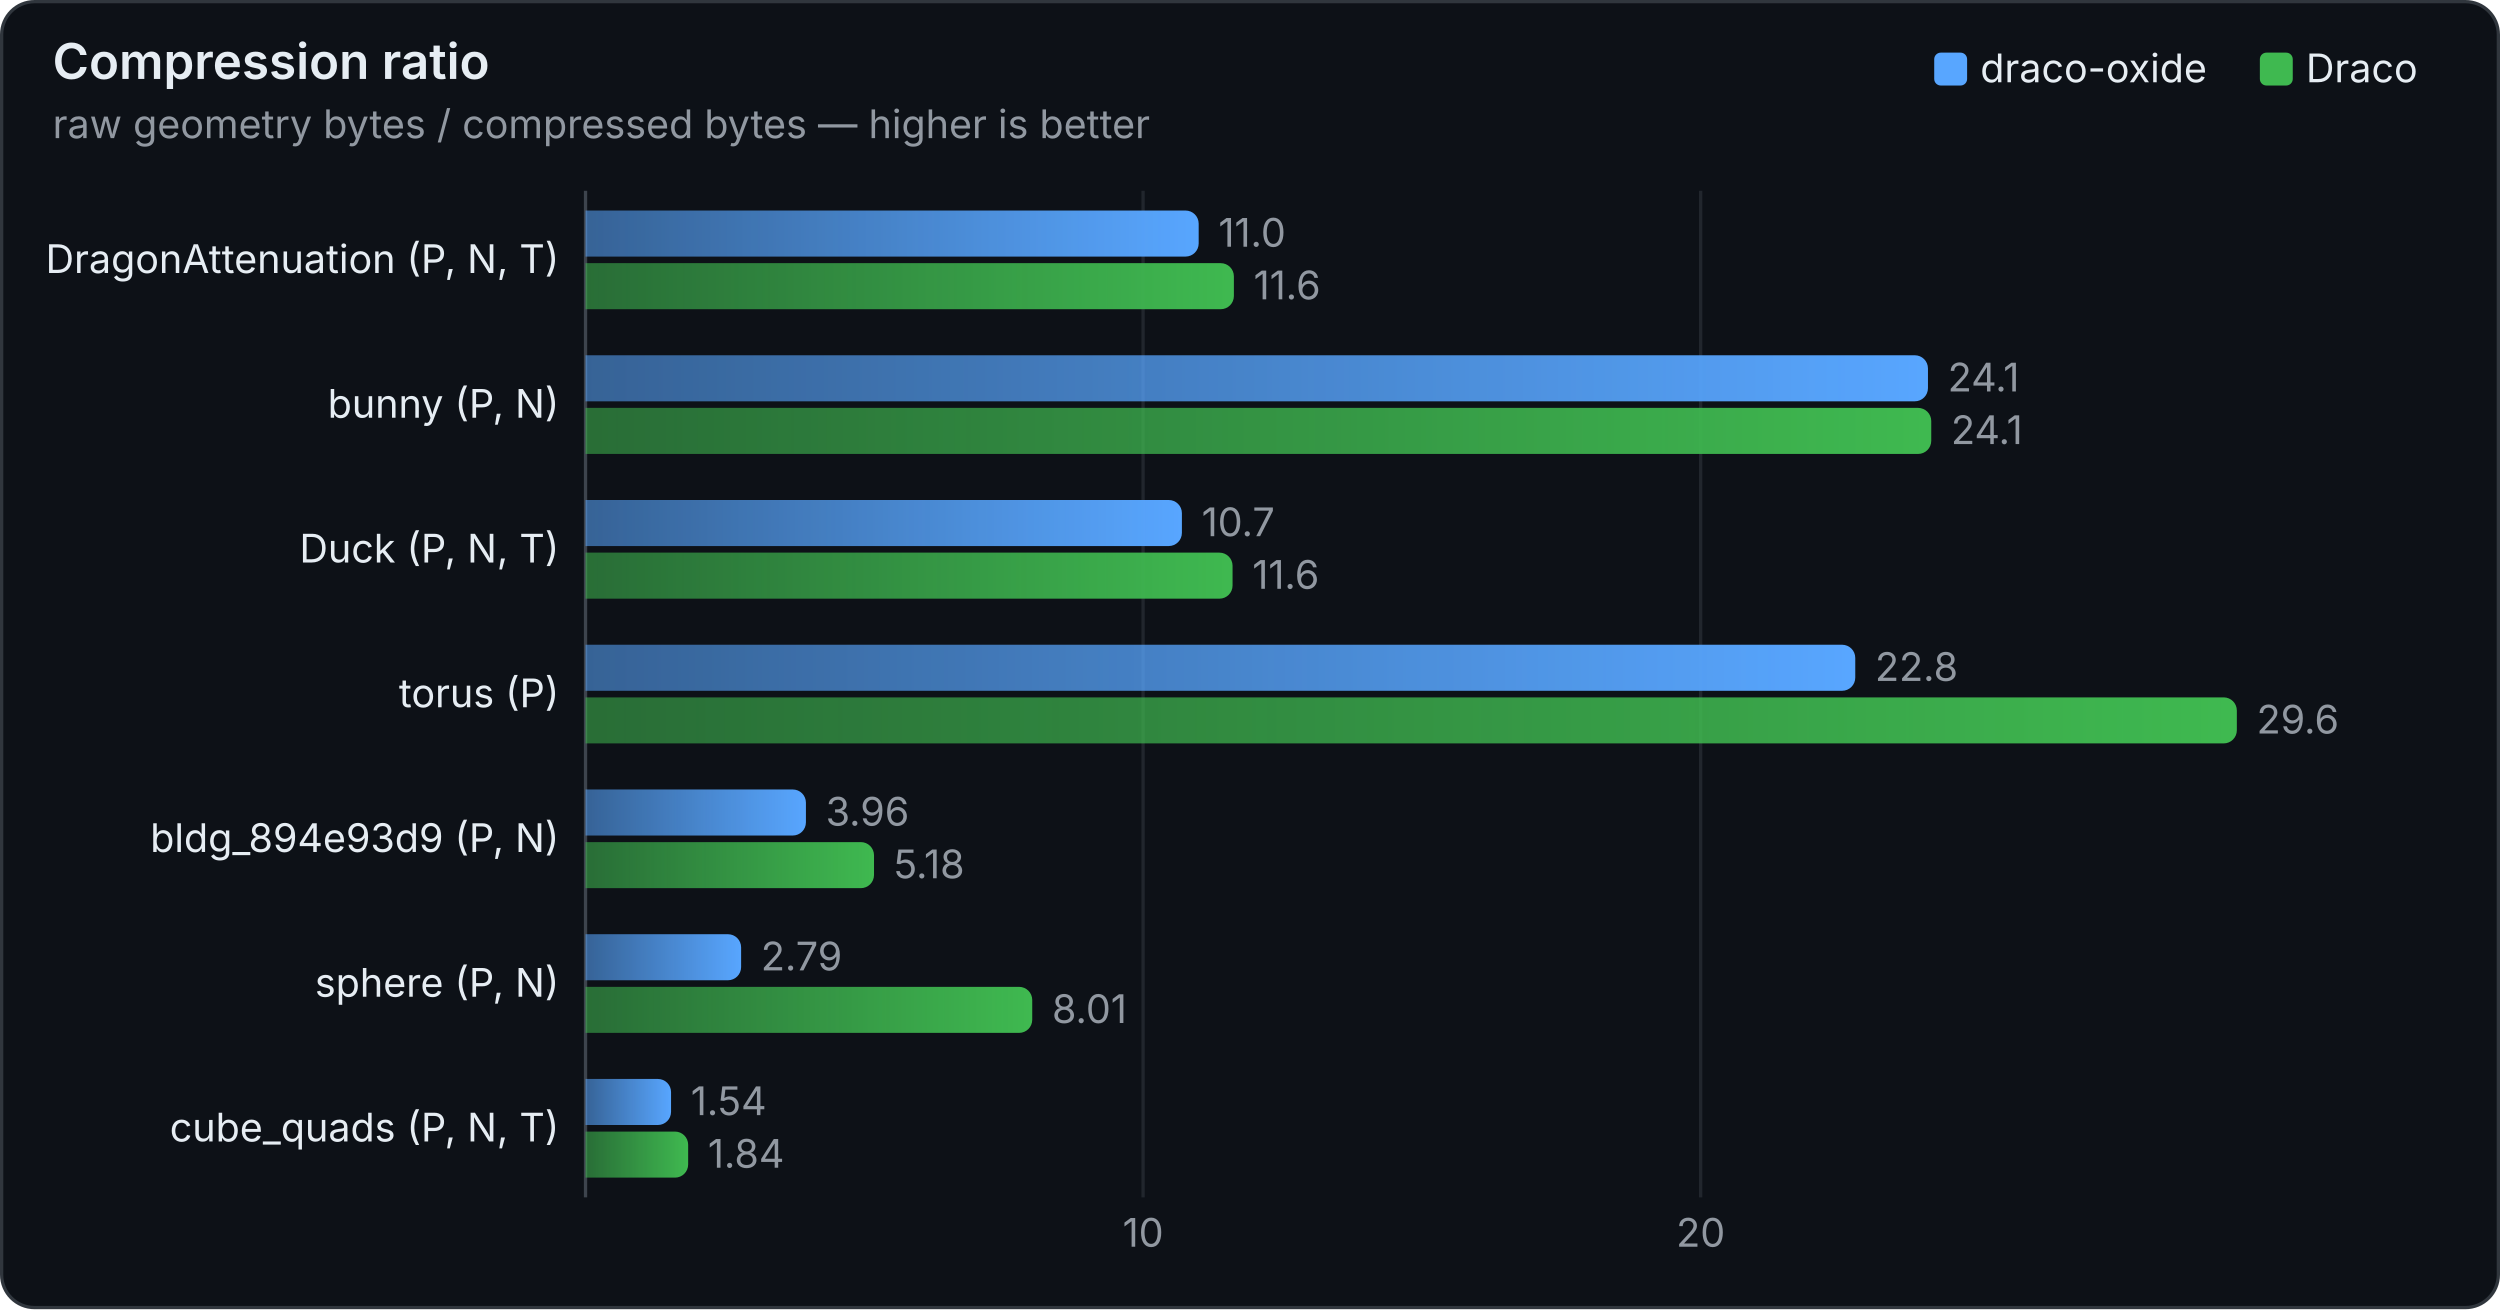
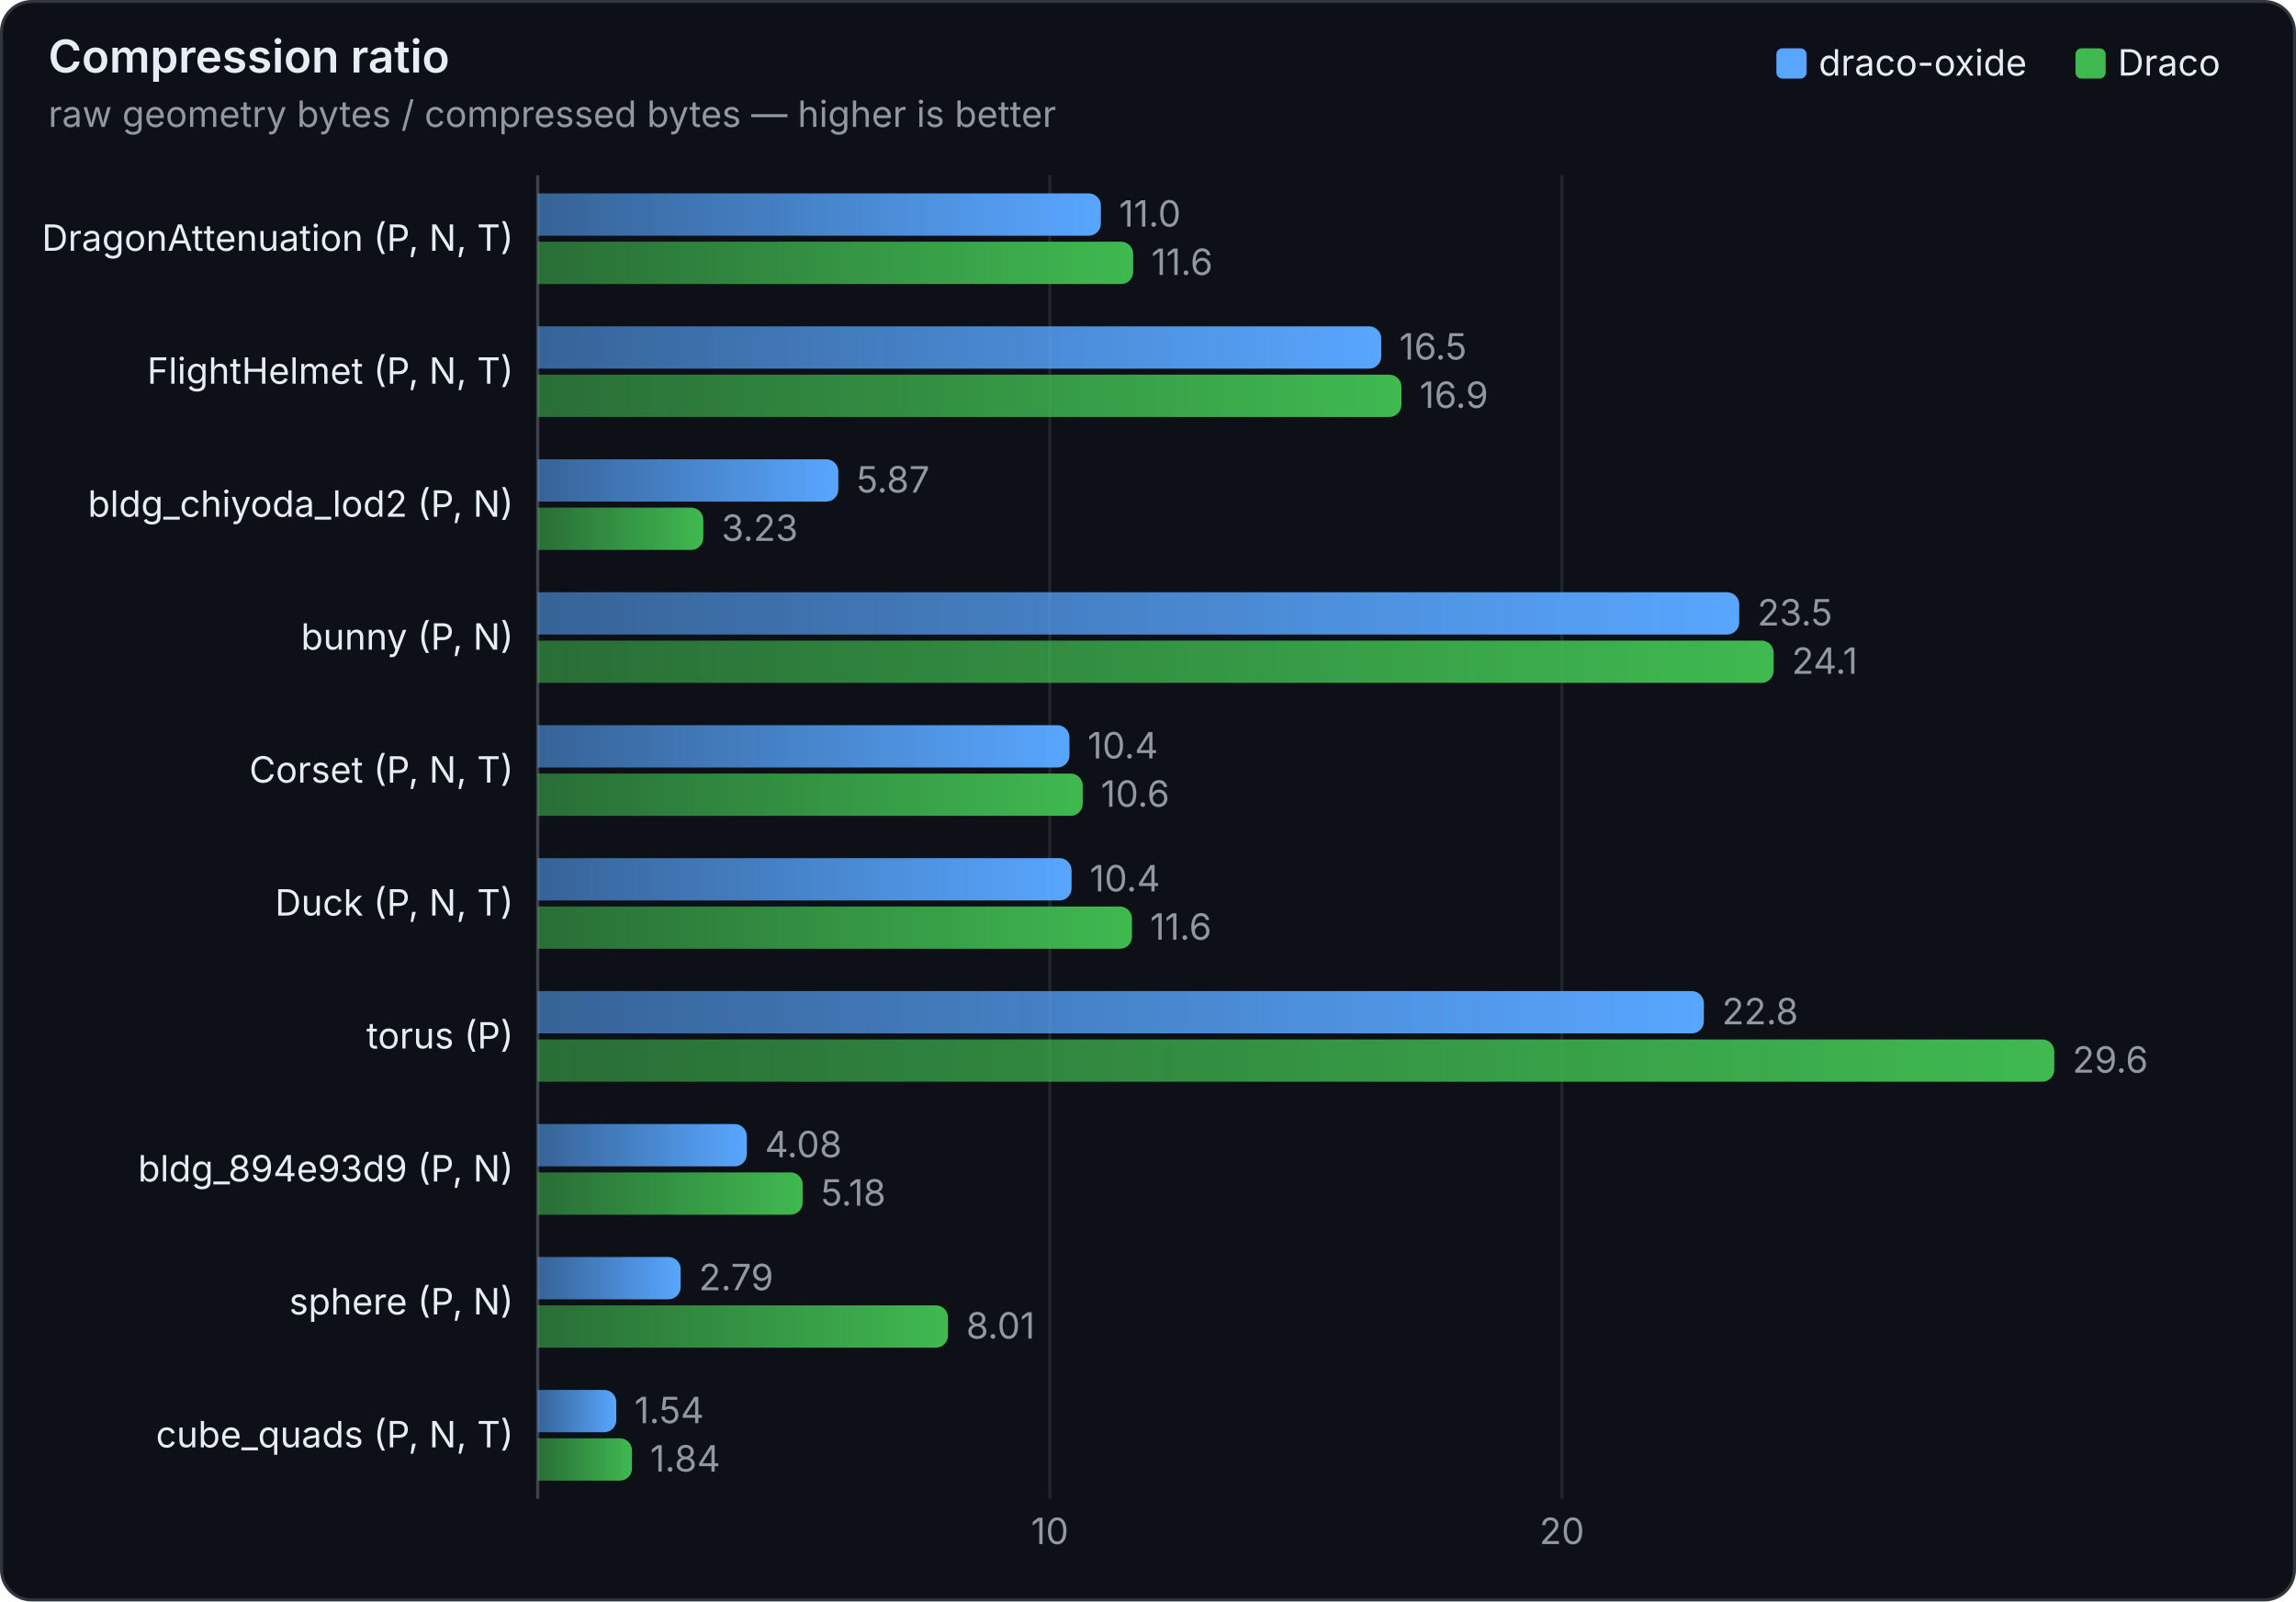
- <svg xmlns="http://www.w3.org/2000/svg" width="760" height="398" viewBox="0 0 760 398" font-family="system-ui, -apple-system, 'Segoe UI', sans-serif" font-size="12">
+ <svg xmlns="http://www.w3.org/2000/svg" width="760" height="530" viewBox="0 0 760 530" font-family="system-ui, -apple-system, 'Segoe UI', sans-serif" font-size="12">
  <defs>
    <linearGradient id="bar0" x1="0" y1="0" x2="1" y2="0">
      <stop offset="0" stop-color="#58a6ff" stop-opacity="0.55" />
      <stop offset="1" stop-color="#58a6ff" />
    </linearGradient>
    <linearGradient id="bar1" x1="0" y1="0" x2="1" y2="0">
      <stop offset="0" stop-color="#3fb950" stop-opacity="0.55" />
      <stop offset="1" stop-color="#3fb950" />
    </linearGradient>
  </defs>
-   <rect x="0.5" y="0.5" width="759" height="397" rx="10" fill="#0d1117" stroke="#30363d" />
+   <rect x="0.5" y="0.5" width="759" height="529" rx="10" fill="#0d1117" stroke="#30363d" />
  <text x="16" y="24" font-size="15" font-weight="600" fill="#e6edf3">Compression ratio</text>
  <text x="16" y="42" fill="#9198a1">raw geometry bytes / compressed bytes — higher is better</text>
  <rect x="588.0" y="16" width="10" height="10" rx="2" fill="#58a6ff" />
  <text x="602.0" y="25" fill="#e6edf3">draco-oxide</text>
  <rect x="687.0" y="16" width="10" height="10" rx="2" fill="#3fb950" />
  <text x="701.0" y="25" fill="#e6edf3">Draco</text>
-   <line x1="347.5" y1="58.0" x2="347.5" y2="364.0" stroke="#21262d" stroke-width="1" />
-   <text x="347.5" y="379.0" text-anchor="middle" fill="#9198a1">10</text>
-   <line x1="517.0" y1="58.0" x2="517.0" y2="364.0" stroke="#21262d" stroke-width="1" />
-   <text x="517.0" y="379.0" text-anchor="middle" fill="#9198a1">20</text>
-   <line x1="178" y1="58.0" x2="178" y2="364.0" stroke="#3d444d" stroke-width="1" />
+   <line x1="347.5" y1="58.0" x2="347.5" y2="496.0" stroke="#21262d" stroke-width="1" />
+   <text x="347.5" y="511.0" text-anchor="middle" fill="#9198a1">10</text>
+   <line x1="517.0" y1="58.0" x2="517.0" y2="496.0" stroke="#21262d" stroke-width="1" />
+   <text x="517.0" y="511.0" text-anchor="middle" fill="#9198a1">20</text>
+   <line x1="178" y1="58.0" x2="178" y2="496.0" stroke="#3d444d" stroke-width="1" />
  <text x="170.0" y="83.0" text-anchor="end" fill="#e6edf3">DragonAttenuation (P, N, T)</text>
  <path d="M178.0 64.0 h182.4 a4.0 4.0 0 0 1 4.0 4.0 v6.0 a4.0 4.0 0 0 1 -4.0 4.0 h-182.4 Z" fill="url(#bar0)" />
  <text x="370.4" y="75.0" fill="#9198a1">11.0</text>
  <path d="M178.0 80.0 h193.1 a4.0 4.0 0 0 1 4.0 4.0 v6.0 a4.0 4.0 0 0 1 -4.0 4.0 h-193.1 Z" fill="url(#bar1)" />
  <text x="381.1" y="91.0" fill="#9198a1">11.6</text>
-   <text x="170.0" y="127.0" text-anchor="end" fill="#e6edf3">bunny (P, N)</text>
-   <path d="M178.0 108.0 h404.1 a4.0 4.0 0 0 1 4.0 4.0 v6.0 a4.0 4.0 0 0 1 -4.0 4.0 h-404.1 Z" fill="url(#bar0)" />
-   <text x="592.1" y="119.0" fill="#9198a1">24.1</text>
-   <path d="M178.0 124.0 h405.1 a4.0 4.0 0 0 1 4.0 4.0 v6.0 a4.0 4.0 0 0 1 -4.0 4.0 h-405.1 Z" fill="url(#bar1)" />
-   <text x="593.1" y="135.0" fill="#9198a1">24.1</text>
-   <text x="170.0" y="171.0" text-anchor="end" fill="#e6edf3">Duck (P, N, T)</text>
-   <path d="M178.0 152.0 h177.3 a4.0 4.0 0 0 1 4.0 4.0 v6.0 a4.0 4.0 0 0 1 -4.0 4.0 h-177.3 Z" fill="url(#bar0)" />
-   <text x="365.3" y="163.0" fill="#9198a1">10.7</text>
-   <path d="M178.0 168.0 h192.7 a4.0 4.0 0 0 1 4.0 4.0 v6.0 a4.0 4.0 0 0 1 -4.0 4.0 h-192.7 Z" fill="url(#bar1)" />
-   <text x="380.7" y="179.0" fill="#9198a1">11.6</text>
-   <text x="170.0" y="215.0" text-anchor="end" fill="#e6edf3">torus (P)</text>
-   <path d="M178.0 196.0 h382.0 a4.0 4.0 0 0 1 4.0 4.0 v6.0 a4.0 4.0 0 0 1 -4.0 4.0 h-382.0 Z" fill="url(#bar0)" />
-   <text x="570.0" y="207.0" fill="#9198a1">22.8</text>
-   <path d="M178.0 212.0 h498.0 a4.0 4.0 0 0 1 4.0 4.0 v6.0 a4.0 4.0 0 0 1 -4.0 4.0 h-498.0 Z" fill="url(#bar1)" />
-   <text x="686.0" y="223.0" fill="#9198a1">29.6</text>
-   <text x="170.0" y="259.0" text-anchor="end" fill="#e6edf3">bldg_894e93d9 (P, N)</text>
-   <path d="M178.0 240.0 h63.0 a4.0 4.0 0 0 1 4.0 4.0 v6.0 a4.0 4.0 0 0 1 -4.0 4.0 h-63.0 Z" fill="url(#bar0)" />
-   <text x="251.0" y="251.0" fill="#9198a1">3.96</text>
-   <path d="M178.0 256.0 h83.7 a4.0 4.0 0 0 1 4.0 4.0 v6.0 a4.0 4.0 0 0 1 -4.0 4.0 h-83.7 Z" fill="url(#bar1)" />
-   <text x="271.7" y="267.0" fill="#9198a1">5.18</text>
-   <text x="170.0" y="303.0" text-anchor="end" fill="#e6edf3">sphere (P, N)</text>
-   <path d="M178.0 284.0 h43.3 a4.0 4.0 0 0 1 4.0 4.0 v6.0 a4.0 4.0 0 0 1 -4.0 4.0 h-43.3 Z" fill="url(#bar0)" />
-   <text x="231.3" y="295.0" fill="#9198a1">2.79</text>
-   <path d="M178.0 300.0 h131.8 a4.0 4.0 0 0 1 4.0 4.0 v6.0 a4.0 4.0 0 0 1 -4.0 4.0 h-131.8 Z" fill="url(#bar1)" />
-   <text x="319.8" y="311.0" fill="#9198a1">8.01</text>
-   <text x="170.0" y="347.0" text-anchor="end" fill="#e6edf3">cube_quads (P, N, T)</text>
-   <path d="M178.0 328.0 h22.0 a4.0 4.0 0 0 1 4.0 4.0 v6.0 a4.0 4.0 0 0 1 -4.0 4.0 h-22.0 Z" fill="url(#bar0)" />
-   <text x="210.0" y="339.0" fill="#9198a1">1.54</text>
-   <path d="M178.0 344.0 h27.2 a4.0 4.0 0 0 1 4.0 4.0 v6.0 a4.0 4.0 0 0 1 -4.0 4.0 h-27.2 Z" fill="url(#bar1)" />
-   <text x="215.2" y="355.0" fill="#9198a1">1.84</text>
+   <text x="170.0" y="127.0" text-anchor="end" fill="#e6edf3">FlightHelmet (P, N, T)</text>
+   <path d="M178.0 108.0 h275.2 a4.0 4.0 0 0 1 4.0 4.0 v6.0 a4.0 4.0 0 0 1 -4.0 4.0 h-275.2 Z" fill="url(#bar0)" />
+   <text x="463.2" y="119.0" fill="#9198a1">16.5</text>
+   <path d="M178.0 124.0 h281.9 a4.0 4.0 0 0 1 4.0 4.0 v6.0 a4.0 4.0 0 0 1 -4.0 4.0 h-281.9 Z" fill="url(#bar1)" />
+   <text x="469.9" y="135.0" fill="#9198a1">16.9</text>
+   <text x="170.0" y="171.0" text-anchor="end" fill="#e6edf3">bldg_chiyoda_lod2 (P, N)</text>
+   <path d="M178.0 152.0 h95.5 a4.0 4.0 0 0 1 4.0 4.0 v6.0 a4.0 4.0 0 0 1 -4.0 4.0 h-95.5 Z" fill="url(#bar0)" />
+   <text x="283.5" y="163.0" fill="#9198a1">5.87</text>
+   <path d="M178.0 168.0 h50.8 a4.0 4.0 0 0 1 4.0 4.0 v6.0 a4.0 4.0 0 0 1 -4.0 4.0 h-50.8 Z" fill="url(#bar1)" />
+   <text x="238.8" y="179.0" fill="#9198a1">3.23</text>
+   <text x="170.0" y="215.0" text-anchor="end" fill="#e6edf3">bunny (P, N)</text>
+   <path d="M178.0 196.0 h393.7 a4.0 4.0 0 0 1 4.0 4.0 v6.0 a4.0 4.0 0 0 1 -4.0 4.0 h-393.7 Z" fill="url(#bar0)" />
+   <text x="581.7" y="207.0" fill="#9198a1">23.5</text>
+   <path d="M178.0 212.0 h405.1 a4.0 4.0 0 0 1 4.0 4.0 v6.0 a4.0 4.0 0 0 1 -4.0 4.0 h-405.1 Z" fill="url(#bar1)" />
+   <text x="593.1" y="223.0" fill="#9198a1">24.1</text>
+   <text x="170.0" y="259.0" text-anchor="end" fill="#e6edf3">Corset (P, N, T)</text>
+   <path d="M178.0 240.0 h172.0 a4.0 4.0 0 0 1 4.0 4.0 v6.0 a4.0 4.0 0 0 1 -4.0 4.0 h-172.0 Z" fill="url(#bar0)" />
+   <text x="360.0" y="251.0" fill="#9198a1">10.4</text>
+   <path d="M178.0 256.0 h176.4 a4.0 4.0 0 0 1 4.0 4.0 v6.0 a4.0 4.0 0 0 1 -4.0 4.0 h-176.4 Z" fill="url(#bar1)" />
+   <text x="364.4" y="267.0" fill="#9198a1">10.6</text>
+   <text x="170.0" y="303.0" text-anchor="end" fill="#e6edf3">Duck (P, N, T)</text>
+   <path d="M178.0 284.0 h172.7 a4.0 4.0 0 0 1 4.0 4.0 v6.0 a4.0 4.0 0 0 1 -4.0 4.0 h-172.7 Z" fill="url(#bar0)" />
+   <text x="360.7" y="295.0" fill="#9198a1">10.4</text>
+   <path d="M178.0 300.0 h192.7 a4.0 4.0 0 0 1 4.0 4.0 v6.0 a4.0 4.0 0 0 1 -4.0 4.0 h-192.7 Z" fill="url(#bar1)" />
+   <text x="380.7" y="311.0" fill="#9198a1">11.6</text>
+   <text x="170.0" y="347.0" text-anchor="end" fill="#e6edf3">torus (P)</text>
+   <path d="M178.0 328.0 h382.0 a4.0 4.0 0 0 1 4.0 4.0 v6.0 a4.0 4.0 0 0 1 -4.0 4.0 h-382.0 Z" fill="url(#bar0)" />
+   <text x="570.0" y="339.0" fill="#9198a1">22.8</text>
+   <path d="M178.0 344.0 h498.0 a4.0 4.0 0 0 1 4.0 4.0 v6.0 a4.0 4.0 0 0 1 -4.0 4.0 h-498.0 Z" fill="url(#bar1)" />
+   <text x="686.0" y="355.0" fill="#9198a1">29.6</text>
+   <text x="170.0" y="391.0" text-anchor="end" fill="#e6edf3">bldg_894e93d9 (P, N)</text>
+   <path d="M178.0 372.0 h65.2 a4.0 4.0 0 0 1 4.0 4.0 v6.0 a4.0 4.0 0 0 1 -4.0 4.0 h-65.2 Z" fill="url(#bar0)" />
+   <text x="253.2" y="383.0" fill="#9198a1">4.08</text>
+   <path d="M178.0 388.0 h83.7 a4.0 4.0 0 0 1 4.0 4.0 v6.0 a4.0 4.0 0 0 1 -4.0 4.0 h-83.7 Z" fill="url(#bar1)" />
+   <text x="271.7" y="399.0" fill="#9198a1">5.18</text>
+   <text x="170.0" y="435.0" text-anchor="end" fill="#e6edf3">sphere (P, N)</text>
+   <path d="M178.0 416.0 h43.3 a4.0 4.0 0 0 1 4.0 4.0 v6.0 a4.0 4.0 0 0 1 -4.0 4.0 h-43.3 Z" fill="url(#bar0)" />
+   <text x="231.3" y="427.0" fill="#9198a1">2.79</text>
+   <path d="M178.0 432.0 h131.8 a4.0 4.0 0 0 1 4.0 4.0 v6.0 a4.0 4.0 0 0 1 -4.0 4.0 h-131.8 Z" fill="url(#bar1)" />
+   <text x="319.8" y="443.0" fill="#9198a1">8.01</text>
+   <text x="170.0" y="479.0" text-anchor="end" fill="#e6edf3">cube_quads (P, N, T)</text>
+   <path d="M178.0 460.0 h22.0 a4.0 4.0 0 0 1 4.0 4.0 v6.0 a4.0 4.0 0 0 1 -4.0 4.0 h-22.0 Z" fill="url(#bar0)" />
+   <text x="210.0" y="471.0" fill="#9198a1">1.54</text>
+   <path d="M178.0 476.0 h27.2 a4.0 4.0 0 0 1 4.0 4.0 v6.0 a4.0 4.0 0 0 1 -4.0 4.0 h-27.2 Z" fill="url(#bar1)" />
+   <text x="215.2" y="487.0" fill="#9198a1">1.84</text>
</svg>
